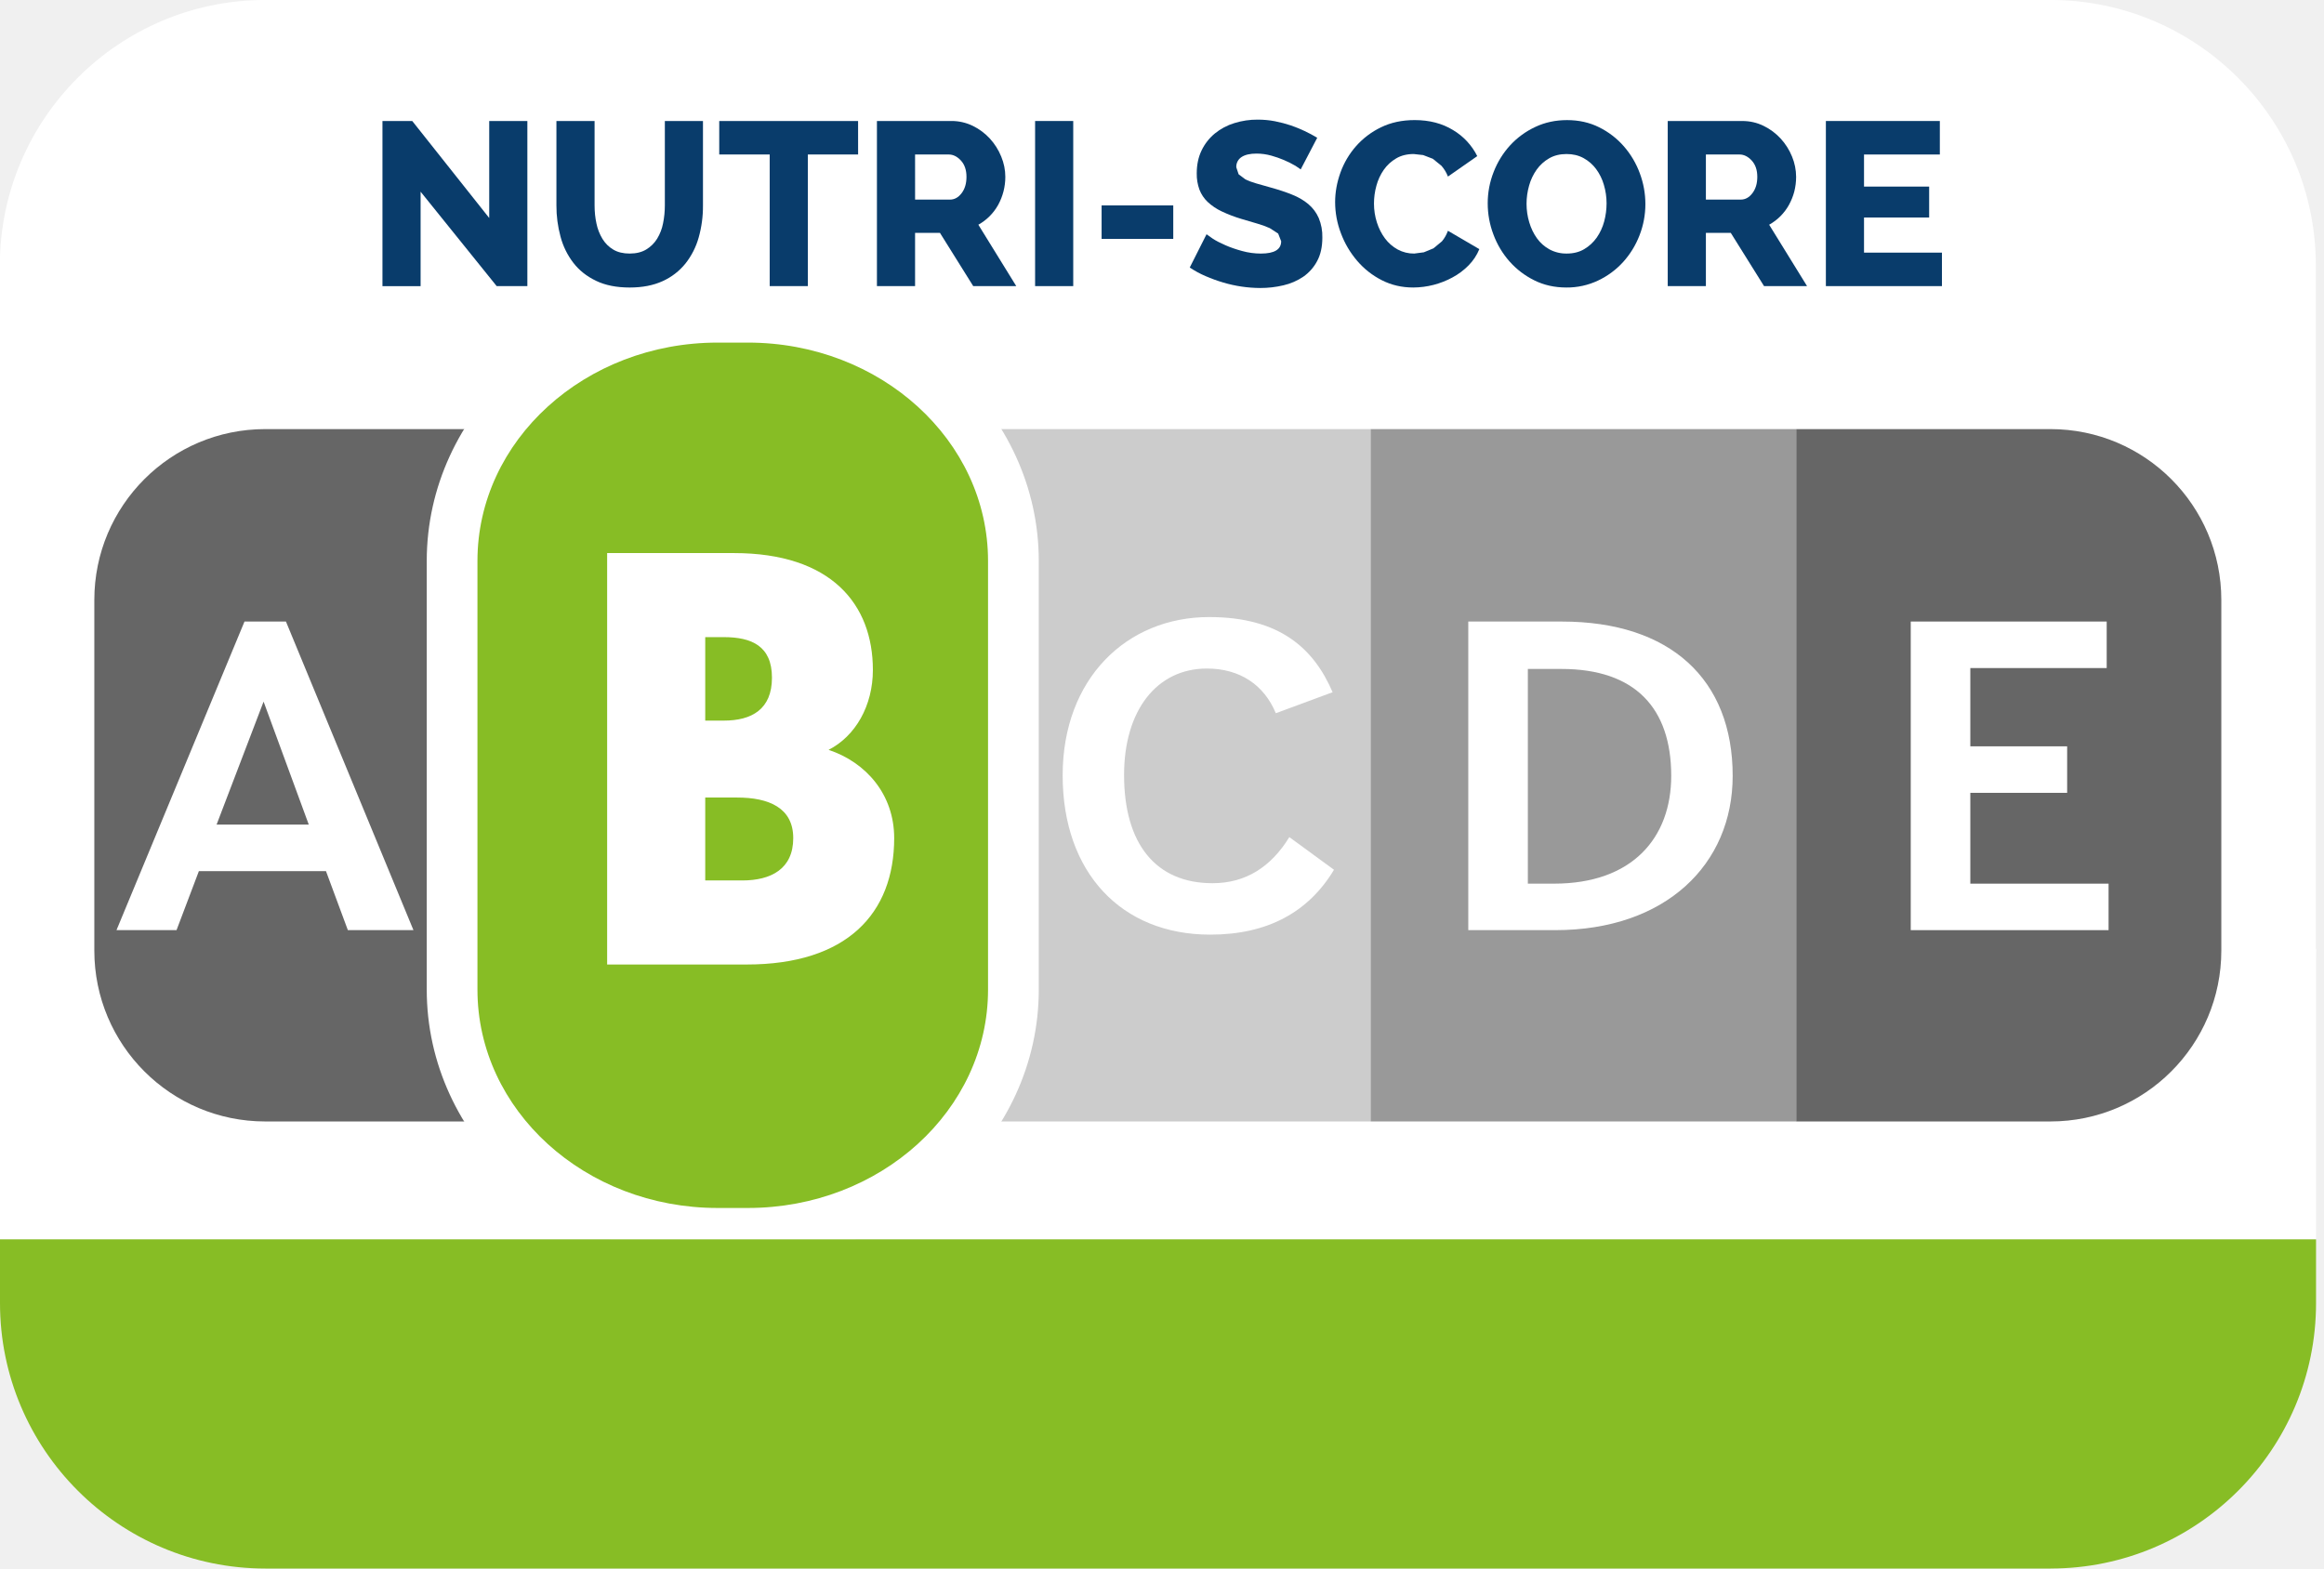
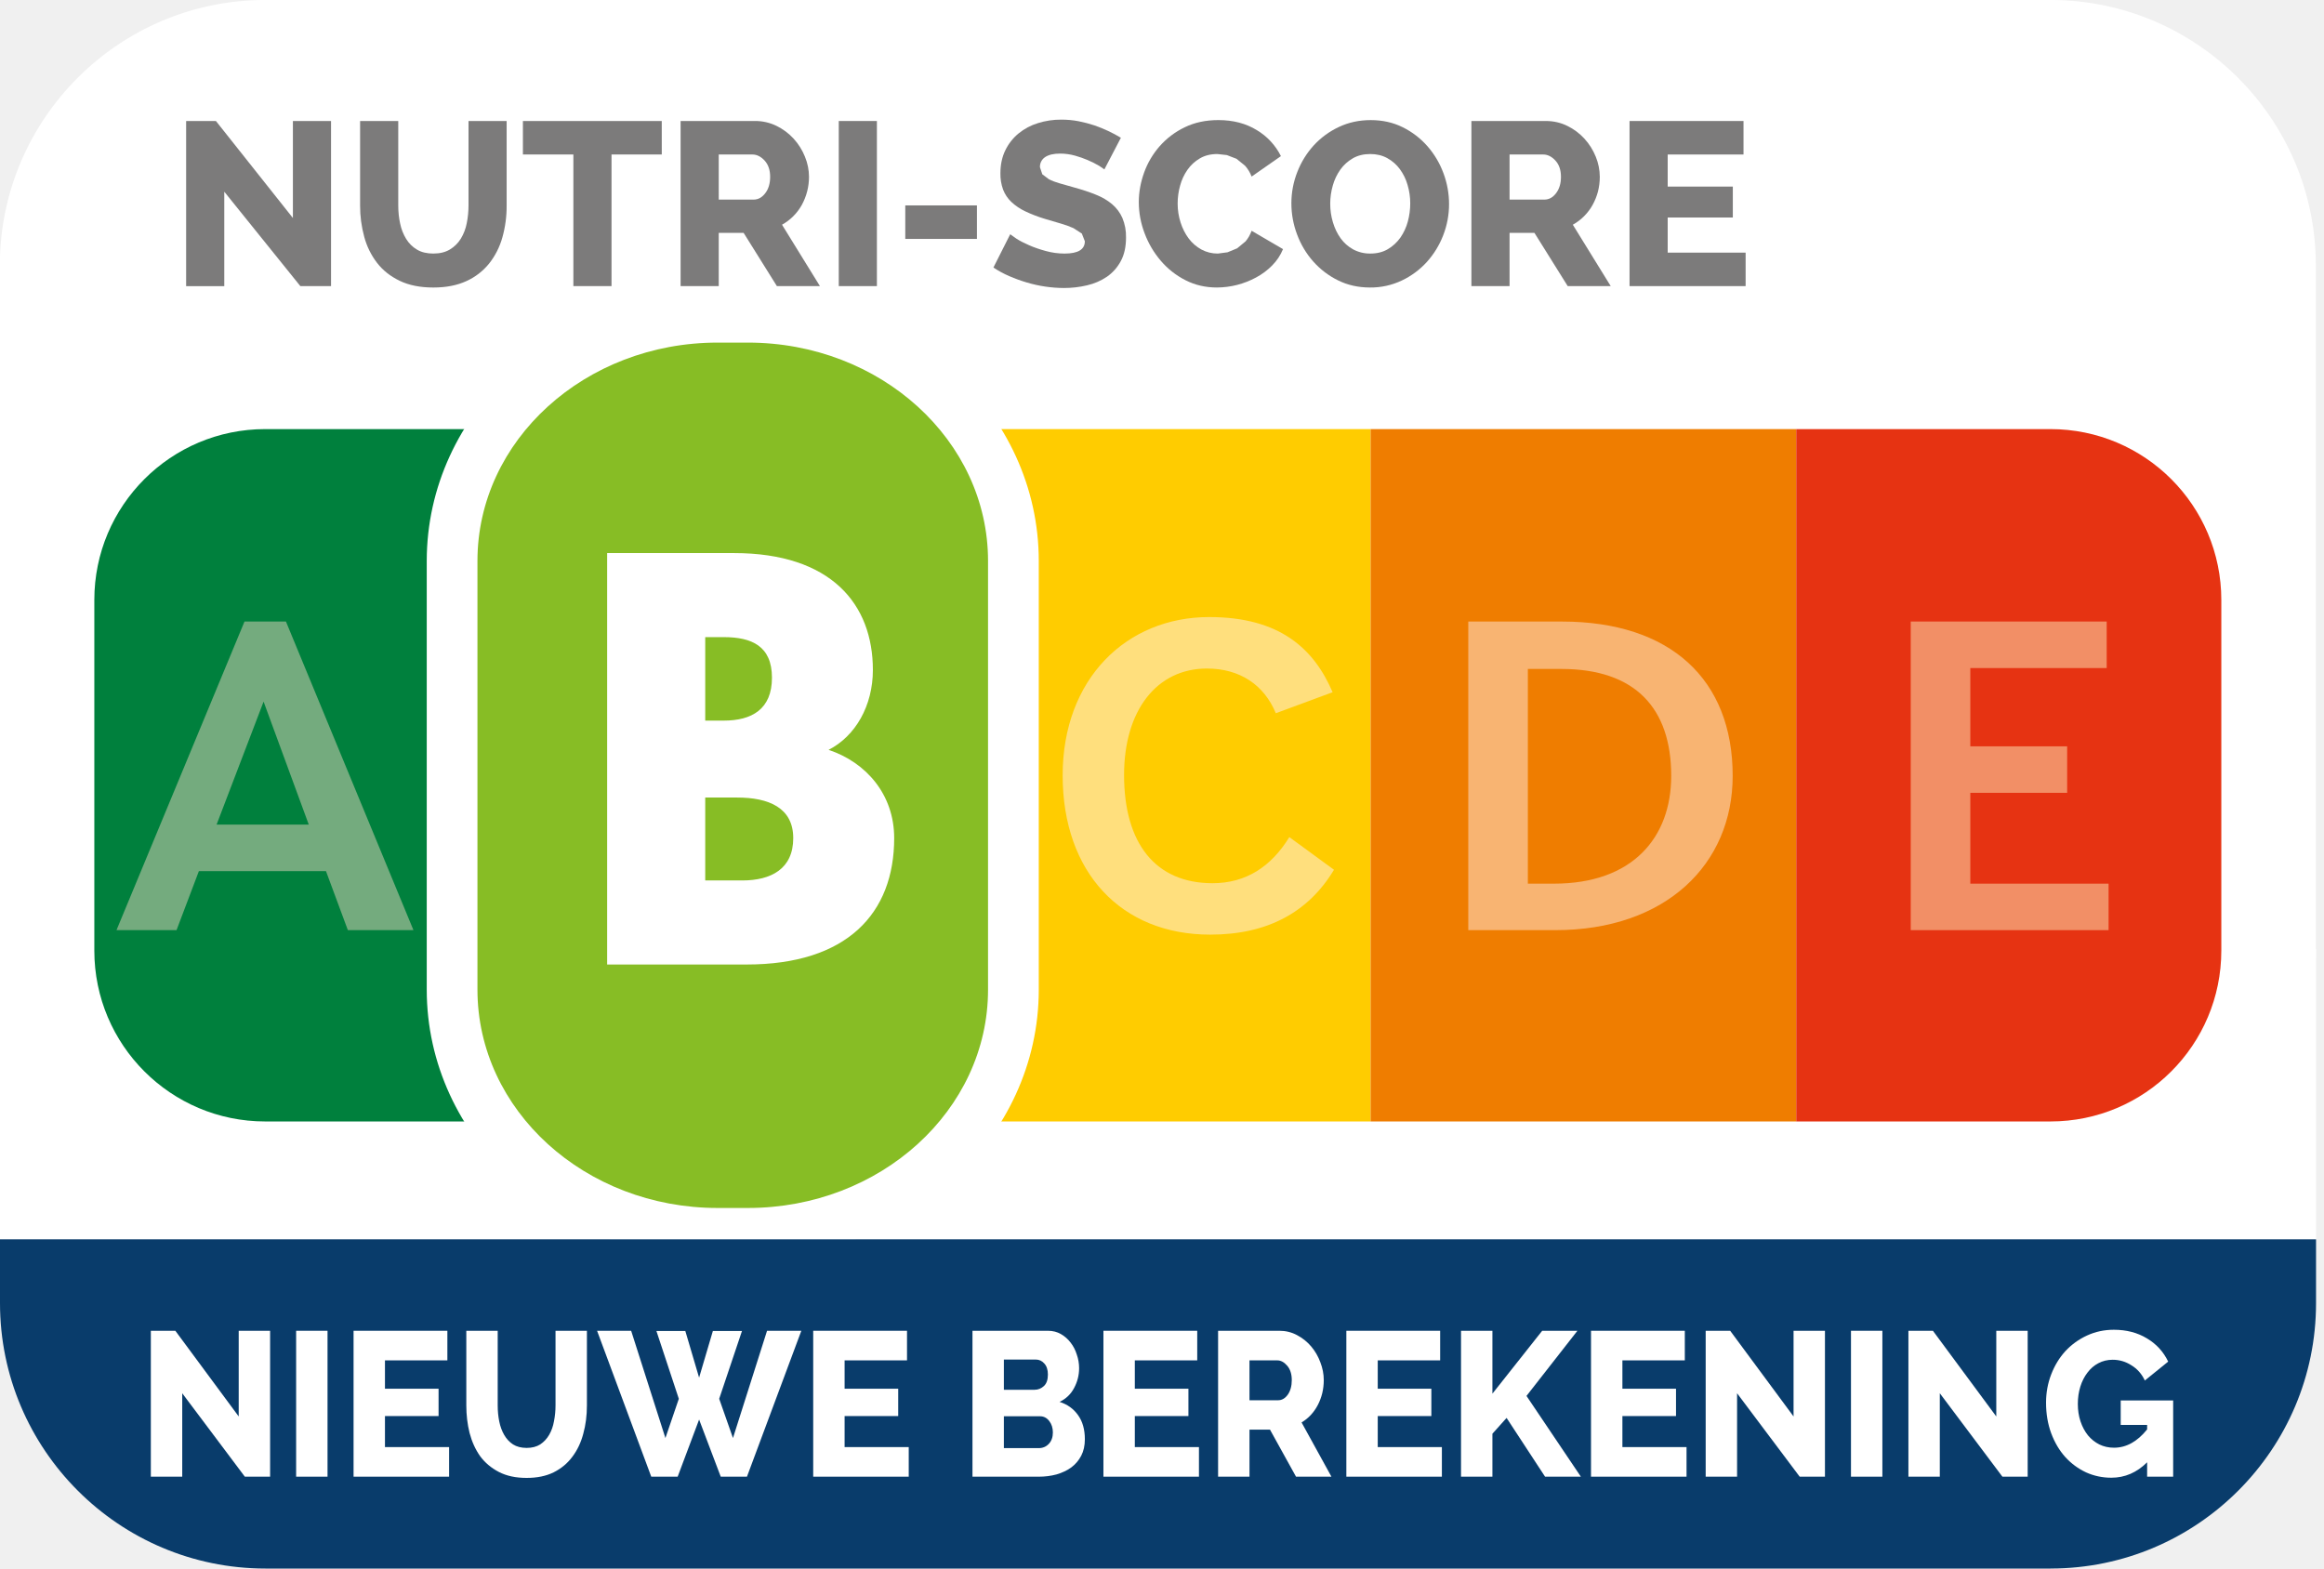
<svg xmlns="http://www.w3.org/2000/svg" id="svg2032" width="240" height="162" version="1.1" viewBox="0 0 240 162">
-   <defs id="defs1" />
  <rect style="fill:#ffffff;fill-opacity:1;stroke:none;stroke-width:2.653;stroke-linecap:round;stroke-linejoin:round;paint-order:stroke fill markers" id="rect18499" width="239.178" height="30" x="0" y="98" />
-   <path id="path364" fill="#ffffff" d="M 211.749,-0.003 H 27.394 c -15.117,0 -27.41,12.3 -27.41,27.413 v 70.766 c 0,15.116 12.291,27.413 27.407,27.413 h 30.546 a 31.623,31.623 0 0 0 16.176,4.409 h 3.118 c 5.958,0 11.502,-1.633 16.176,-4.41 h 118.342 c 15.114,0 27.407,-12.296 27.407,-27.412 v -70.77 c 0,-15.11 -12.293,-27.409 -27.407,-27.409" clip-path="url(#clipPath1866)" style="fill-opacity:1;fill-rule:nonzero;stroke:none" />
-   <path id="path366" fill="#ffcc00" d="M 141.545,115.826 H 97.595 V 44.318 h 43.95 z" style="fill-opacity:1;fill-rule:nonzero;stroke:none;fill:#cccccc" />
-   <path id="path368" fill="#ef7d00" d="m 185.495,115.826 h -43.95 V 44.318 h 43.95 z" style="fill-opacity:1;fill-rule:nonzero;stroke:none;fill:#999999" />
-   <path id="path380" fill="#e63312" d="M 211.749,115.826 H 185.495 V 44.318 h 26.254 a 17.647,17.647 0 0 1 17.647,17.647 v 36.213 a 17.65,17.65 0 0 1 -17.647,17.648" clip-path="url(#clipPath1717)" style="fill-opacity:1;fill-rule:nonzero;stroke:none;fill:#666666" />
-   <path id="path384" fill="#00803d" d="M 27.391,115.826 H 53.643 V 44.318 H 27.391 A 17.647,17.647 0 0 0 9.741,61.965 v 36.213 a 17.65,17.65 0 0 0 17.65,17.648" clip-path="url(#clipPath1729)" style="fill-opacity:1;fill-rule:nonzero;stroke:none;fill:#666666" />
-   <path id="path388" fill="#ffdf7d" d="m 124.88,63.73 c -8.556,0 -15.139,6.378 -15.139,16.353 0,10.027 6.055,16.447 15.236,16.447 5.914,0 10.142,-2.31 12.785,-6.7 l -4.612,-3.372 c -1.875,3.05 -4.473,4.76 -7.933,4.76 -5.863,0 -9.134,-4.067 -9.134,-11.181 0,-6.652 3.366,-10.99 8.556,-10.99 3.414,0 5.914,1.706 7.115,4.616 l 5.865,-2.17 c -1.924,-4.48 -5.433,-7.762 -12.74,-7.762" clip-path="url(#clipPath1735)" style="fill-opacity:1;fill-rule:nonzero;stroke:none;fill:#ffffff" />
-   <path id="path392" fill="#f8b472" d="M 157.782,91.265 V 69.09 h 3.463 c 7.642,0 11.342,4.065 11.342,11.04 0,6.376 -3.987,11.134 -12.11,11.134 z m 3.509,-27.07 h -9.661 v 31.871 h 8.99 c 11.391,0 18.314,-6.788 18.314,-15.934 0,-9.977 -6.444,-15.938 -17.64,-15.938" clip-path="url(#clipPath1741)" style="fill-opacity:1;fill-rule:nonzero;stroke:none;fill:#ffffff" />
-   <path id="path396" fill="#f28f66" d="m 217.559,64.192 h -20.236 v 31.874 h 20.43 v -4.801 h -14.278 v -9.38 h 10 v -4.803 h -10 v -8.084 h 14.084 z" style="fill-opacity:1;fill-rule:nonzero;stroke:none;fill:#ffffff" />
-   <path id="path400" fill="#7c7b7b" d="m 43.436,19.799 v 9.754 h -3.939 V 12.497 h 3.076 l 7.949,10.018 V 12.497 h 3.939 V 29.55 h -3.169 z" style="fill-opacity:1;fill-rule:nonzero;stroke:none;fill:#093c6b" />
-   <path id="path412" fill="#7c7b7b" d="m 65.031,26.187 c 0.671,0 1.24,-0.139 1.704,-0.419 0.463,-0.28 0.843,-0.653 1.13,-1.117 a 4.78,4.78 0 0 0 0.611,-1.597 c 0.122,-0.6 0.183,-1.214 0.183,-1.839 V 12.5 h 3.937 v 8.716 a 11.894,11.894 0 0 1 -0.443,3.315 7.67,7.67 0 0 1 -1.37,2.692 6.404,6.404 0 0 1 -2.355,1.814 c -0.951,0.437 -2.086,0.658 -3.399,0.658 -1.36,0 -2.52,-0.23 -3.482,-0.695 -0.962,-0.464 -1.743,-1.082 -2.34,-1.86 a 7.635,7.635 0 0 1 -1.323,-2.704 12.062,12.062 0 0 1 -0.422,-3.22 V 12.5 h 3.941 v 8.716 c 0,0.656 0.064,1.283 0.195,1.876 a 4.965,4.965 0 0 0 0.622,1.585 c 0.287,0.465 0.66,0.832 1.117,1.103 0.456,0.274 1.021,0.408 1.694,0.408" clip-path="url(#clipPath1747)" style="fill-opacity:1;fill-rule:nonzero;stroke:none;fill:#093c6b" />
-   <path id="path416" fill="#7c7b7b" d="m 88.617,15.957 h -5.19 V 29.55 h -3.94 V 15.957 h -5.211 v -3.46 h 14.339 z" style="fill-opacity:1;fill-rule:nonzero;stroke:none;fill:#093c6b" />
-   <path id="path428" fill="#7c7b7b" d="M 90.561,29.55 V 12.497 h 7.684 a 4.965,4.965 0 0 1 2.225,0.507 5.903,5.903 0 0 1 1.765,1.32 c 0.494,0.543 0.883,1.16 1.163,1.849 0.283,0.688 0.422,1.384 0.422,2.09 a 5.991,5.991 0 0 1 -0.744,2.906 5.283,5.283 0 0 1 -2.041,2.041 l 3.915,6.34 h -4.445 l -3.436,-5.499 h -2.569 v 5.5 z m 3.94,-8.935 h 3.603 c 0.464,0 0.863,-0.218 1.2,-0.66 0.338,-0.441 0.504,-1.004 0.504,-1.692 0,-0.706 -0.192,-1.265 -0.574,-1.684 -0.386,-0.415 -0.803,-0.622 -1.251,-0.622 h -3.483 z" style="fill-opacity:1;fill-rule:nonzero;stroke:none;fill:#093c6b" />
-   <path id="path430" fill="#7c7b7b" d="m 106.895,12.497 h 3.938 V 29.55 h -3.938 z" style="fill-opacity:1;fill-rule:nonzero;stroke:none;fill:#093c6b" />
-   <path id="path432" fill="#7c7b7b" d="m 113.763,21.215 h 7.4 v 3.46 h -7.4 z" style="fill-opacity:1;fill-rule:nonzero;stroke:none;fill:#093c6b" />
-   <path id="path444" fill="#7c7b7b" d="m 134.325,17.495 -0.529,-0.362 a 10.504,10.504 0 0 0 -2.498,-1.057 5.68,5.68 0 0 0 -1.536,-0.214 c -0.675,0 -1.191,0.119 -1.551,0.36 a 1.185,1.185 0 0 0 -0.538,1.057 l 0.24,0.721 0.684,0.514 c 0.296,0.153 0.662,0.294 1.103,0.42 0.442,0.13 0.95,0.275 1.528,0.434 0.816,0.225 1.553,0.468 2.206,0.733 0.66,0.263 1.218,0.591 1.684,0.984 0.464,0.393 0.821,0.87 1.068,1.43 a 4.943,4.943 0 0 1 0.373,2.017 c 0,0.96 -0.18,1.772 -0.54,2.436 a 4.568,4.568 0 0 1 -1.428,1.611 6.073,6.073 0 0 1 -2.055,0.89 10.26,10.26 0 0 1 -2.39,0.276 13.622,13.622 0 0 1 -3.82,-0.565 15.906,15.906 0 0 1 -1.825,-0.662 9.96,9.96 0 0 1 -1.635,-0.888 l 1.733,-3.435 0.646,0.456 c 0.35,0.228 0.786,0.45 1.298,0.673 0.512,0.226 1.088,0.426 1.73,0.6 a 7.282,7.282 0 0 0 1.942,0.265 c 1.397,0 2.092,-0.425 2.092,-1.273 l -0.311,-0.794 -0.866,-0.56 a 9.249,9.249 0 0 0 -1.297,-0.47 l -1.633,-0.482 a 14.28,14.28 0 0 1 -2.041,-0.781 5.599,5.599 0 0 1 -1.441,-0.971 3.471,3.471 0 0 1 -0.852,-1.273 4.654,4.654 0 0 1 -0.278,-1.682 c 0,-0.898 0.17,-1.688 0.505,-2.377 a 5.154,5.154 0 0 1 1.368,-1.743 5.895,5.895 0 0 1 2.006,-1.068 7.9,7.9 0 0 1 2.414,-0.36 c 0.61,0 1.203,0.055 1.779,0.166 0.574,0.115 1.125,0.258 1.644,0.432 a 14.565,14.565 0 0 1 2.726,1.274 z" clip-path="url(#clipPath1759)" style="fill-opacity:1;fill-rule:nonzero;stroke:none;fill:#093c6b" />
-   <path id="path448" fill="#7c7b7b" d="m 137.879,20.88 c 0,-1.024 0.185,-2.046 0.551,-3.063 a 8.474,8.474 0 0 1 1.611,-2.725 8.148,8.148 0 0 1 2.582,-1.947 c 1.015,-0.496 2.174,-0.743 3.471,-0.743 1.521,0 2.843,0.344 3.964,1.032 a 6.494,6.494 0 0 1 2.498,2.69 l -3.026,2.112 a 3.661,3.661 0 0 0 -0.673,-1.116 l -0.889,-0.72 -0.997,-0.384 -0.974,-0.108 c -0.706,0 -1.313,0.152 -1.822,0.457 a 4.016,4.016 0 0 0 -1.274,1.176 5.204,5.204 0 0 0 -0.757,1.633 6.845,6.845 0 0 0 -0.253,1.85 c 0,0.673 0.101,1.321 0.3,1.946 0.198,0.624 0.48,1.176 0.838,1.657 a 4.1,4.1 0 0 0 1.311,1.141 3.5,3.5 0 0 0 1.706,0.42 l 0.997,-0.131 0.993,-0.41 0.87,-0.72 c 0.254,-0.296 0.463,-0.662 0.624,-1.092 l 3.242,1.895 a 5.184,5.184 0 0 1 -1.116,1.684 6.907,6.907 0 0 1 -1.671,1.247 8.569,8.569 0 0 1 -4.038,1.033 c -1.181,0 -2.267,-0.252 -3.25,-0.755 a 8.27,8.27 0 0 1 -2.547,-2.006 9.432,9.432 0 0 1 -1.669,-2.833 8.997,8.997 0 0 1 -0.602,-3.22" clip-path="url(#clipPath1765)" style="fill-opacity:1;fill-rule:nonzero;stroke:none;fill:#093c6b" />
-   <path id="path452" fill="#7c7b7b" d="m 161.755,29.694 c -1.215,0 -2.32,-0.247 -3.314,-0.744 a 8.363,8.363 0 0 1 -2.56,-1.957 8.836,8.836 0 0 1 -1.655,-2.776 9.018,9.018 0 0 1 -0.589,-3.216 8.77,8.77 0 0 1 0.614,-3.244 8.784,8.784 0 0 1 1.703,-2.751 8.314,8.314 0 0 1 2.596,-1.896 c 1,-0.472 2.094,-0.706 3.279,-0.706 1.213,0 2.321,0.245 3.31,0.741 a 8.216,8.216 0 0 1 2.56,1.97 8.875,8.875 0 0 1 1.646,2.786 9.1,9.1 0 0 1 0.574,3.17 8.854,8.854 0 0 1 -0.61,3.245 8.85,8.85 0 0 1 -1.692,2.75 8.289,8.289 0 0 1 -2.582,1.908 7.472,7.472 0 0 1 -3.28,0.72 m -4.108,-8.644 c 0,0.655 0.093,1.29 0.278,1.907 0.183,0.617 0.448,1.165 0.792,1.648 0.344,0.479 0.777,0.863 1.298,1.152 a 3.641,3.641 0 0 0 1.787,0.43 c 0.691,0 1.291,-0.152 1.803,-0.457 0.512,-0.302 0.94,-0.7 1.287,-1.187 a 5.321,5.321 0 0 0 0.768,-1.655 7.275,7.275 0 0 0 0.251,-1.887 c 0,-0.657 -0.095,-1.295 -0.278,-1.91 a 5.13,5.13 0 0 0 -0.803,-1.634 4.01,4.01 0 0 0 -1.298,-1.13 c -0.512,-0.28 -1.096,-0.419 -1.752,-0.419 -0.688,0 -1.289,0.148 -1.8,0.444 a 4.094,4.094 0 0 0 -1.287,1.165 5.285,5.285 0 0 0 -0.78,1.644 6.841,6.841 0 0 0 -0.266,1.889" clip-path="url(#clipPath1773)" style="fill-opacity:1;fill-rule:nonzero;stroke:none;fill:#093c6b" />
-   <path id="path456" fill="#7c7b7b" d="M 172.227,29.55 V 12.497 h 7.686 c 0.801,0 1.54,0.17 2.222,0.507 a 5.892,5.892 0 0 1 1.766,1.32 c 0.496,0.543 0.882,1.16 1.165,1.849 a 5.539,5.539 0 0 1 0.42,2.09 c 0,0.53 -0.067,1.037 -0.19,1.525 a 6.029,6.029 0 0 1 -0.555,1.381 5.274,5.274 0 0 1 -2.04,2.041 l 3.914,6.34 h -4.442 l -3.436,-5.499 h -2.569 v 5.5 z m 3.941,-8.935 h 3.602 c 0.463,0 0.865,-0.218 1.2,-0.66 0.338,-0.441 0.506,-1.004 0.506,-1.692 0,-0.706 -0.193,-1.265 -0.576,-1.684 -0.387,-0.415 -0.804,-0.622 -1.25,-0.622 h -3.482 z" style="fill-opacity:1;fill-rule:nonzero;stroke:none;fill:#093c6b" />
-   <path id="path460" fill="#7c7b7b" d="m 200.545,26.092 v 3.458 h -11.986 V 12.497 h 11.769 v 3.46 h -7.83 v 3.314 h 6.726 v 3.193 h -6.726 v 3.628 z" style="fill-opacity:1;fill-rule:nonzero;stroke:none;fill:#093c6b" />
-   <path id="path464" fill="#74ab7e" d="m 22.367,85.165 4.854,-12.702 4.666,12.702 z M 29.53,64.195 H 25.249 L 12.03,96.065 h 6.201 l 2.308,-6.097 h 13.124 l 2.26,6.097 h 6.774 z" style="fill-opacity:1;fill-rule:nonzero;stroke:none;fill:#ffffff" />
-   <path id="path476" fill="#ffffff" d="M 74.113,129.998 C 57.547,129.998 44.07,117.532 44.07,102.21 V 57.936 c 0,-15.324 13.477,-27.79 30.043,-27.79 h 3.118 c 16.566,0 30.043,12.468 30.043,27.79 v 44.274 c 0,15.322 -13.477,27.788 -30.043,27.788 z" clip-path="url(#clipPath1779)" style="fill-opacity:1;fill-rule:nonzero;stroke:none" />
-   <path id="path480" fill="#87bd25" d="m 77.231,124.761 h -3.118 c -13.704,0 -24.806,-10.096 -24.806,-22.553 V 57.936 c 0,-12.455 11.104,-22.553 24.804,-22.553 h 3.12 c 13.7,0 24.804,10.098 24.804,22.553 v 44.274 c 0,12.455 -11.104,22.551 -24.804,22.551" clip-path="url(#clipPath1785)" style="fill-opacity:1;fill-rule:nonzero;stroke:none" />
-   <path id="path484" fill="#ffffff" d="M 62.7,99.615 V 57.122 h 13.086 c 10.071,0 14.357,5.296 14.357,12.07 0,3.695 -1.796,6.835 -4.575,8.254 3.88,1.29 6.775,4.616 6.775,9.114 0,7.818 -4.921,13.055 -15.227,13.055 z m 10.13,-25.19 h 1.912 c 2.893,0 4.978,-1.17 4.978,-4.434 0,-3.263 -2.085,-4.188 -4.978,-4.188 H 72.83 Z m 0,7.946 v 8.563 h 3.823 c 2.952,0 5.265,-1.174 5.265,-4.374 0,-3.143 -2.544,-4.189 -5.786,-4.189 z" style="fill-opacity:1;fill-rule:nonzero;stroke:none" />
-   <path id="path16330" clip-path="url(#clipPath1593)" style="fill:#87bd25;fill-opacity:1;fill-rule:nonzero;stroke:none" d="M 0 33.997 L 0 27.407 C 2.3684734e-15 12.296 12.298 -0.003 27.412 -0.003 L 211.77 -0.003 L 211.77 -0.001 C 226.882 -0.001 239.178 12.295 239.178 27.407 L 239.178 33.997 L 0 33.997 z " transform="matrix(1,0,0,-1,0,161.997)" />
+   <g id="layer1">
+     <g id="g2493" fill-opacity="1" fill-rule="nonzero" stroke="none">
+       <path id="path364" fill="#fff" d="M211.749-.003H27.394c-15.117 0-27.41 12.3-27.41 27.413v70.766c0 15.116 12.291 27.413 27.407 27.413h30.546a31.623 31.623 0 0 0 16.176 4.409h3.118c5.958 0 11.502-1.633 16.176-4.41h118.342c15.114 0 27.407-12.296 27.407-27.412v-70.77c0-15.11-12.293-27.409-27.407-27.409" clip-path="url(#clipPath1866)" />
+       <path id="path366" fill="#fc0" d="M141.545 115.826h-43.95V44.318h43.95z" />
+       <path id="path368" fill="#ef7d00" d="M185.495 115.826h-43.95V44.318h43.95z" />
+       <path id="path380" fill="#e63312" d="M211.749 115.826h-26.254V44.318h26.254a17.647 17.647 0 0 1 17.647 17.647v36.213a17.65 17.65 0 0 1-17.647 17.648" clip-path="url(#clipPath1717)" />
+       <path id="path384" fill="#00803d" d="M27.391 115.826h26.252V44.318H27.391a17.647 17.647 0 0 0-17.65 17.647v36.213a17.65 17.65 0 0 0 17.65 17.648" clip-path="url(#clipPath1729)" />
+       <path id="path388" fill="#ffdf7d" d="M124.88 63.73c-8.556 0-15.139 6.378-15.139 16.353 0 10.027 6.055 16.447 15.236 16.447 5.914 0 10.142-2.31 12.785-6.7l-4.612-3.372c-1.875 3.05-4.473 4.76-7.933 4.76-5.863 0-9.134-4.067-9.134-11.181 0-6.652 3.366-10.99 8.556-10.99 3.414 0 5.914 1.706 7.115 4.616l5.865-2.17c-1.924-4.48-5.433-7.762-12.74-7.762" clip-path="url(#clipPath1735)" />
+       <path id="path392" fill="#f8b472" d="M157.782 91.265V69.09h3.463c7.642 0 11.342 4.065 11.342 11.04 0 6.376-3.987 11.134-12.11 11.134zm3.509-27.07h-9.661v31.871h8.99c11.391 0 18.314-6.788 18.314-15.934 0-9.977-6.444-15.938-17.64-15.938" clip-path="url(#clipPath1741)" />
+       <path id="path396" fill="#f28f66" d="M217.559 64.192h-20.236v31.874h20.43v-4.801h-14.278v-9.38h10v-4.803h-10v-8.084h14.084z" />
+       <path id="path400" fill="#7c7b7b" d="M23.161 19.799v9.754h-3.939V12.497h3.076l7.949 10.018V12.497h3.939V29.55h-3.169z" />
+       <path id="path412" fill="#7c7b7b" d="M44.756 26.187c.671 0 1.24-.139 1.704-.419.463-.28.843-.653 1.13-1.117a4.78 4.78 0 0 0 .611-1.597c.122-.6.183-1.214.183-1.839V12.5h3.937v8.716a11.894 11.894 0 0 1-.443 3.315 7.67 7.67 0 0 1-1.37 2.692 6.404 6.404 0 0 1-2.355 1.814c-.951.437-2.086.658-3.399.658-1.36 0-2.52-.23-3.482-.695-.962-.464-1.743-1.082-2.34-1.86a7.635 7.635 0 0 1-1.323-2.704 12.062 12.062 0 0 1-.422-3.22V12.5h3.941v8.716c0 .656.064 1.283.195 1.876a4.965 4.965 0 0 0 .622 1.585c.287.465.66.832 1.117 1.103.456.274 1.021.408 1.694.408" clip-path="url(#clipPath1747)" />
+       <path id="path416" fill="#7c7b7b" d="M68.342 15.957h-5.19V29.55h-3.94V15.957h-5.211v-3.46H68.34z" />
+       <path id="path428" fill="#7c7b7b" d="M70.286 29.55V12.497h7.684a4.965 4.965 0 0 1 2.225.507 5.903 5.903 0 0 1 1.765 1.32c.494.543.883 1.16 1.163 1.849.283.688.422 1.384.422 2.09a5.991 5.991 0 0 1-.744 2.906 5.283 5.283 0 0 1-2.041 2.041l3.915 6.34H80.23l-3.436-5.499h-2.569v5.5zm3.94-8.935h3.603c.464 0 .863-.218 1.2-.66.338-.441.504-1.004.504-1.692 0-.706-.192-1.265-.574-1.684-.386-.415-.803-.622-1.251-.622h-3.483z" />
+       <path id="path430" fill="#7c7b7b" d="M86.62 12.497h3.938V29.55H86.62z" />
+       <path id="path432" fill="#7c7b7b" d="M93.488 21.215h7.4v3.46h-7.4z" />
+       <path id="path444" fill="#7c7b7b" d="M114.05 17.495l-.529-.362a10.504 10.504 0 0 0-2.498-1.057 5.68 5.68 0 0 0-1.536-.214c-.675 0-1.191.119-1.551.36a1.185 1.185 0 0 0-.538 1.057l.24.721.684.514c.296.153.662.294 1.103.42.442.13.95.275 1.528.434.816.225 1.553.468 2.206.733.66.263 1.218.591 1.684.984.464.393.821.87 1.068 1.43a4.943 4.943 0 0 1 .373 2.017c0 .96-.18 1.772-.54 2.436a4.568 4.568 0 0 1-1.428 1.611 6.073 6.073 0 0 1-2.055.89 10.26 10.26 0 0 1-2.39.276 13.622 13.622 0 0 1-3.82-.565 15.906 15.906 0 0 1-1.825-.662 9.96 9.96 0 0 1-1.635-.888l1.733-3.435.646.456c.35.228.786.45 1.298.673.512.226 1.088.426 1.73.6a7.282 7.282 0 0 0 1.942.265c1.397 0 2.092-.425 2.092-1.273l-.311-.794-.866-.56a9.249 9.249 0 0 0-1.297-.47l-1.633-.482a14.28 14.28 0 0 1-2.041-.781 5.599 5.599 0 0 1-1.441-.971 3.471 3.471 0 0 1-.852-1.273 4.654 4.654 0 0 1-.278-1.682c0-.898.17-1.688.505-2.377a5.154 5.154 0 0 1 1.368-1.743 5.895 5.895 0 0 1 2.006-1.068 7.9 7.9 0 0 1 2.414-.36c.61 0 1.203.055 1.779.166.574.115 1.125.258 1.644.432a14.565 14.565 0 0 1 2.726 1.274z" clip-path="url(#clipPath1759)" />
+       <path id="path448" fill="#7c7b7b" d="M117.604 20.88c0-1.024.185-2.046.551-3.063a8.474 8.474 0 0 1 1.611-2.725 8.148 8.148 0 0 1 2.582-1.947c1.015-.496 2.174-.743 3.471-.743 1.521 0 2.843.344 3.964 1.032a6.494 6.494 0 0 1 2.498 2.69l-3.026 2.112a3.661 3.661 0 0 0-.673-1.116l-.889-.72-.997-.384-.974-.108c-.706 0-1.313.152-1.822.457a4.016 4.016 0 0 0-1.274 1.176 5.204 5.204 0 0 0-.757 1.633 6.845 6.845 0 0 0-.253 1.85c0 .673.101 1.321.3 1.946.198.624.48 1.176.838 1.657a4.1 4.1 0 0 0 1.311 1.141 3.5 3.5 0 0 0 1.706.42l.997-.131.993-.41.87-.72c.254-.296.463-.662.624-1.092l3.242 1.895a5.184 5.184 0 0 1-1.116 1.684 6.907 6.907 0 0 1-1.671 1.247 8.569 8.569 0 0 1-4.038 1.033c-1.181 0-2.267-.252-3.25-.755a8.27 8.27 0 0 1-2.547-2.006 9.432 9.432 0 0 1-1.669-2.833 8.997 8.997 0 0 1-.602-3.22" clip-path="url(#clipPath1765)" />
+       <path id="path452" fill="#7c7b7b" d="M141.48 29.694c-1.215 0-2.32-.247-3.314-.744a8.363 8.363 0 0 1-2.56-1.957 8.836 8.836 0 0 1-1.655-2.776 9.018 9.018 0 0 1-.589-3.216 8.77 8.77 0 0 1 .614-3.244 8.784 8.784 0 0 1 1.703-2.751 8.314 8.314 0 0 1 2.596-1.896c1-.472 2.094-.706 3.279-.706 1.213 0 2.321.245 3.31.741a8.216 8.216 0 0 1 2.56 1.97 8.875 8.875 0 0 1 1.646 2.786 9.1 9.1 0 0 1 .574 3.17 8.854 8.854 0 0 1-.61 3.245 8.85 8.85 0 0 1-1.692 2.75 8.289 8.289 0 0 1-2.582 1.908 7.472 7.472 0 0 1-3.28.72m-4.108-8.644c0 .655.093 1.29.278 1.907.183.617.448 1.165.792 1.648.344.479.777.863 1.298 1.152a3.641 3.641 0 0 0 1.787.43c.691 0 1.291-.152 1.803-.457.512-.302.94-.7 1.287-1.187a5.321 5.321 0 0 0 .768-1.655 7.275 7.275 0 0 0 .251-1.887c0-.657-.095-1.295-.278-1.91a5.13 5.13 0 0 0-.803-1.634 4.01 4.01 0 0 0-1.298-1.13c-.512-.28-1.096-.419-1.752-.419-.688 0-1.289.148-1.8.444a4.094 4.094 0 0 0-1.287 1.165 5.285 5.285 0 0 0-.78 1.644 6.841 6.841 0 0 0-.266 1.889" clip-path="url(#clipPath1773)" />
+       <path id="path456" fill="#7c7b7b" d="M151.952 29.55V12.497h7.686c.801 0 1.54.17 2.222.507a5.892 5.892 0 0 1 1.766 1.32c.496.543.882 1.16 1.165 1.849a5.539 5.539 0 0 1 .42 2.09c0 .53-.067 1.037-.19 1.525a6.029 6.029 0 0 1-.555 1.381 5.274 5.274 0 0 1-2.04 2.041l3.914 6.34h-4.442l-3.436-5.499h-2.569v5.5zm3.941-8.935h3.602c.463 0 .865-.218 1.2-.66.338-.441.506-1.004.506-1.692 0-.706-.193-1.265-.576-1.684-.387-.415-.804-.622-1.25-.622h-3.482z" />
+       <path id="path460" fill="#7c7b7b" d="M180.27 26.092v3.458h-11.986V12.497h11.769v3.46h-7.83v3.314h6.726v3.193h-6.726v3.628z" />
+       <path id="path464" fill="#74ab7e" d="M22.367 85.165l4.854-12.702 4.666 12.702zm7.163-20.97h-4.281L12.03 96.065h6.201l2.308-6.097h13.124l2.26 6.097h6.774z" />
+       <path id="path476" fill="#fff" d="M74.113 129.998c-16.566 0-30.043-12.466-30.043-27.788V57.936c0-15.324 13.477-27.79 30.043-27.79h3.118c16.566 0 30.043 12.468 30.043 27.79v44.274c0 15.322-13.477 27.788-30.043 27.788z" clip-path="url(#clipPath1779)" />
+       <path id="path480" fill="#87bd25" d="M77.231 124.761h-3.118c-13.704 0-24.806-10.096-24.806-22.553V57.936c0-12.455 11.104-22.553 24.804-22.553h3.12c13.7 0 24.804 10.098 24.804 22.553v44.274c0 12.455-11.104 22.551-24.804 22.551" clip-path="url(#clipPath1785)" />
+       <path id="path484" fill="#fff" d="M62.7 99.615V57.122h13.086c10.071 0 14.357 5.296 14.357 12.07 0 3.695-1.796 6.835-4.575 8.254 3.88 1.29 6.775 4.616 6.775 9.114 0 7.818-4.921 13.055-15.227 13.055zm10.13-25.19h1.912c2.893 0 4.978-1.17 4.978-4.434 0-3.263-2.085-4.188-4.978-4.188H72.83zm0 7.946v8.563h3.823c2.952 0 5.265-1.174 5.265-4.374 0-3.143-2.544-4.189-5.786-4.189z" />
+     </g>
+   </g>
+   <path id="path16330" clip-path="url(#clipPath1593)" style="fill:#093c6b;fill-opacity:1;fill-rule:nonzero;stroke:none" d="M 0 33.997 L 0 27.407 C 2.3684734e-15 12.296 12.298 -0.003 27.412 -0.003 L 211.77 -0.003 L 211.77 -0.001 C 226.882 -0.001 239.178 12.295 239.178 27.407 L 239.178 33.997 L 0 33.997 z " transform="matrix(1,0,0,-1,0,161.997)" />
+   <g id="g6039">
+     <path d="m 18.819,143.896 v 8.617 h -3.242 v -15.069 h 2.531 l 6.544,8.851 v -8.851 h 3.242 v 15.069 h -2.61 z" style="font-weight:800;font-size:20.484px;line-height:1.25;font-family:Raleway;-inkscape-font-specification:'Raleway Ultra-Bold';fill:#ffffff;stroke-width:0.512" id="path5974" />
+     <path d="m 30.582,152.513 v -15.069 h 3.242 v 15.069 z" style="font-weight:800;font-size:20.484px;line-height:1.25;font-family:Raleway;-inkscape-font-specification:'Raleway Ultra-Bold';fill:#ffffff;stroke-width:0.512" id="path5976" />
+     <path d="m 46.378,149.457 v 3.056 h -9.865 v -15.069 h 9.687 v 3.056 h -6.445 v 2.929 h 5.536 v 2.823 h -5.536 v 3.205 z" style="font-weight:800;font-size:20.484px;line-height:1.25;font-family:Raleway;-inkscape-font-specification:'Raleway Ultra-Bold';fill:#ffffff;stroke-width:0.512" id="path5978" />
+     <path d="m 54.384,149.542 q 0.83,0 1.404,-0.361 0.573,-0.382 0.929,-0.998 0.356,-0.616 0.494,-1.401 0.158,-0.807 0.158,-1.634 v -7.704 h 3.242 v 7.704 q 0,1.571 -0.376,2.929 -0.356,1.358 -1.127,2.377 -0.751,1.019 -1.937,1.613 -1.166,0.573 -2.788,0.573 -1.68,0 -2.867,-0.616 -1.186,-0.616 -1.937,-1.634 -0.731,-1.04 -1.087,-2.398 -0.336,-1.358 -0.336,-2.844 v -7.704 h 3.242 v 7.704 q 0,0.87 0.158,1.655 0.158,0.785 0.514,1.401 0.356,0.615 0.909,0.976 0.573,0.361 1.404,0.361 z" style="font-weight:800;font-size:20.484px;line-height:1.25;font-family:Raleway;-inkscape-font-specification:'Raleway Ultra-Bold';fill:#ffffff;stroke-width:0.512" id="path5980" />
+     <path d="m 67.788,137.465 h 2.985 l 1.423,4.818 1.423,-4.818 h 3.005 l -2.353,7.004 1.423,4.054 3.519,-11.079 H 82.754 l -5.615,15.069 h -2.708 l -2.234,-5.9 -2.214,5.9 h -2.728 l -5.595,-15.069 h 3.519 l 3.539,11.079 1.384,-4.054 z" style="font-weight:800;font-size:20.484px;line-height:1.25;font-family:Raleway;-inkscape-font-specification:'Raleway Ultra-Bold';fill:#ffffff;stroke-width:0.512" id="path5982" />
+     <path d="m 93.845,149.457 v 3.056 h -9.865 v -15.069 h 9.687 v 3.056 h -6.445 v 2.929 h 5.536 v 2.823 h -5.536 v 3.205 z" style="font-weight:800;font-size:20.484px;line-height:1.25;font-family:Raleway;-inkscape-font-specification:'Raleway Ultra-Bold';fill:#ffffff;stroke-width:0.512" id="path5984" />
+     <path d="m 112.033,148.651 q 0,0.976 -0.376,1.698 -0.376,0.722 -1.028,1.21 -0.652,0.467 -1.522,0.722 -0.87,0.233 -1.839,0.233 H 100.428 v -15.069 h 7.809 q 0.731,0 1.325,0.34 0.593,0.34 1.008,0.891 0.415,0.531 0.633,1.231 0.237,0.679 0.237,1.401 0,1.082 -0.514,2.038 -0.494,0.955 -1.502,1.443 1.206,0.382 1.898,1.358 0.712,0.976 0.712,2.504 z m -3.302,-0.7 q 0,-0.7 -0.376,-1.189 -0.376,-0.488 -0.949,-0.488 h -3.736 v 3.29 h 3.598 q 0.633,0 1.048,-0.446 0.415,-0.446 0.415,-1.167 z m -5.061,-7.535 v 3.12 h 3.183 q 0.534,0 0.949,-0.382 0.415,-0.382 0.415,-1.189 0,-0.743 -0.376,-1.146 -0.356,-0.403 -0.87,-0.403 z" style="font-weight:800;font-size:20.484px;line-height:1.25;font-family:Raleway;-inkscape-font-specification:'Raleway Ultra-Bold';fill:#ffffff;stroke-width:0.512" id="path5986" />
+     <path d="m 123.816,149.457 v 3.056 h -9.865 v -15.069 h 9.687 v 3.056 h -6.445 v 2.929 h 5.536 v 2.823 h -5.536 v 3.205 z" style="font-weight:800;font-size:20.484px;line-height:1.25;font-family:Raleway;-inkscape-font-specification:'Raleway Ultra-Bold';fill:#ffffff;stroke-width:0.512" id="path5988" />
+     <path d="m 125.793,152.513 v -15.069 h 6.326 q 0.988,0 1.819,0.446 0.85,0.446 1.463,1.167 0.613,0.722 0.949,1.634 0.356,0.913 0.356,1.847 0,0.7 -0.158,1.358 -0.158,0.637 -0.455,1.21 -0.297,0.573 -0.731,1.04 -0.415,0.446 -0.949,0.764 l 3.084,5.603 h -3.657 l -2.689,-4.86 h -2.115 v 4.86 z m 3.242,-7.895 h 2.965 q 0.573,0 0.988,-0.573 0.415,-0.594 0.415,-1.507 0,-0.934 -0.474,-1.486 -0.474,-0.552 -1.028,-0.552 h -2.867 z" style="font-weight:800;font-size:20.484px;line-height:1.25;font-family:Raleway;-inkscape-font-specification:'Raleway Ultra-Bold';fill:#ffffff;stroke-width:0.512" id="path5990" />
+     <path d="m 148.903,149.457 v 3.056 h -9.865 v -15.069 h 9.687 v 3.056 h -6.445 v 2.929 h 5.536 v 2.823 h -5.536 v 3.205 z" style="font-weight:800;font-size:20.484px;line-height:1.25;font-family:Raleway;-inkscape-font-specification:'Raleway Ultra-Bold';fill:#ffffff;stroke-width:0.512" id="path5992" />
+     <path d="m 150.88,152.513 v -15.069 h 3.242 v 6.495 l 5.14,-6.495 h 3.638 l -5.259,6.728 5.615,8.341 h -3.697 l -3.974,-6.07 -1.463,1.634 v 4.436 z" style="font-weight:800;font-size:20.484px;line-height:1.25;font-family:Raleway;-inkscape-font-specification:'Raleway Ultra-Bold';fill:#ffffff;stroke-width:0.512" id="path5994" />
+     <path d="m 174.169,149.457 v 3.056 h -9.865 v -15.069 h 9.687 v 3.056 h -6.445 v 2.929 h 5.536 v 2.823 h -5.536 v 3.205 z" style="font-weight:800;font-size:20.484px;line-height:1.25;font-family:Raleway;-inkscape-font-specification:'Raleway Ultra-Bold';fill:#ffffff;stroke-width:0.512" id="path5996" />
+     <path d="m 179.388,143.896 v 8.617 h -3.242 v -15.069 h 2.531 l 6.544,8.851 v -8.851 h 3.242 v 15.069 h -2.61 z" style="font-weight:800;font-size:20.484px;line-height:1.25;font-family:Raleway;-inkscape-font-specification:'Raleway Ultra-Bold';fill:#ffffff;stroke-width:0.512" id="path5998" />
+     <path d="m 191.151,152.513 v -15.069 h 3.242 v 15.069 z" style="font-weight:800;font-size:20.484px;line-height:1.25;font-family:Raleway;-inkscape-font-specification:'Raleway Ultra-Bold';fill:#ffffff;stroke-width:0.512" id="path6000" />
+     <path d="m 200.324,143.896 v 8.617 h -3.242 v -15.069 h 2.531 l 6.544,8.851 v -8.851 h 3.242 v 15.069 h -2.61 z" style="font-weight:800;font-size:20.484px;line-height:1.25;font-family:Raleway;-inkscape-font-specification:'Raleway Ultra-Bold';fill:#ffffff;stroke-width:0.512" id="path6002" />
+     <path d="m 221.735,151.028 q -1.601,1.592 -3.697,1.592 -1.384,0 -2.61,-0.552 -1.226,-0.573 -2.155,-1.592 -0.909,-1.019 -1.443,-2.441 -0.534,-1.443 -0.534,-3.162 0,-1.549 0.534,-2.929 0.534,-1.38 1.463,-2.398 0.949,-1.019 2.234,-1.613 1.285,-0.594 2.768,-0.594 1.957,0 3.42,0.891 1.463,0.87 2.194,2.398 l -2.412,1.953 q -0.474,-1.019 -1.384,-1.571 -0.89,-0.573 -1.937,-0.573 -0.811,0 -1.483,0.361 -0.652,0.34 -1.127,0.976 -0.474,0.616 -0.731,1.443 -0.257,0.828 -0.257,1.783 0,0.976 0.277,1.804 0.277,0.828 0.771,1.443 0.494,0.594 1.166,0.934 0.692,0.34 1.522,0.34 1.898,0 3.42,-1.889 v -0.467 h -2.728 v -2.526 h 5.417 v 7.874 h -2.689 z" style="font-weight:800;font-size:20.484px;line-height:1.25;font-family:Raleway;-inkscape-font-specification:'Raleway Ultra-Bold';fill:#ffffff;stroke-width:0.512" id="path6004" />
+   </g>
</svg>
